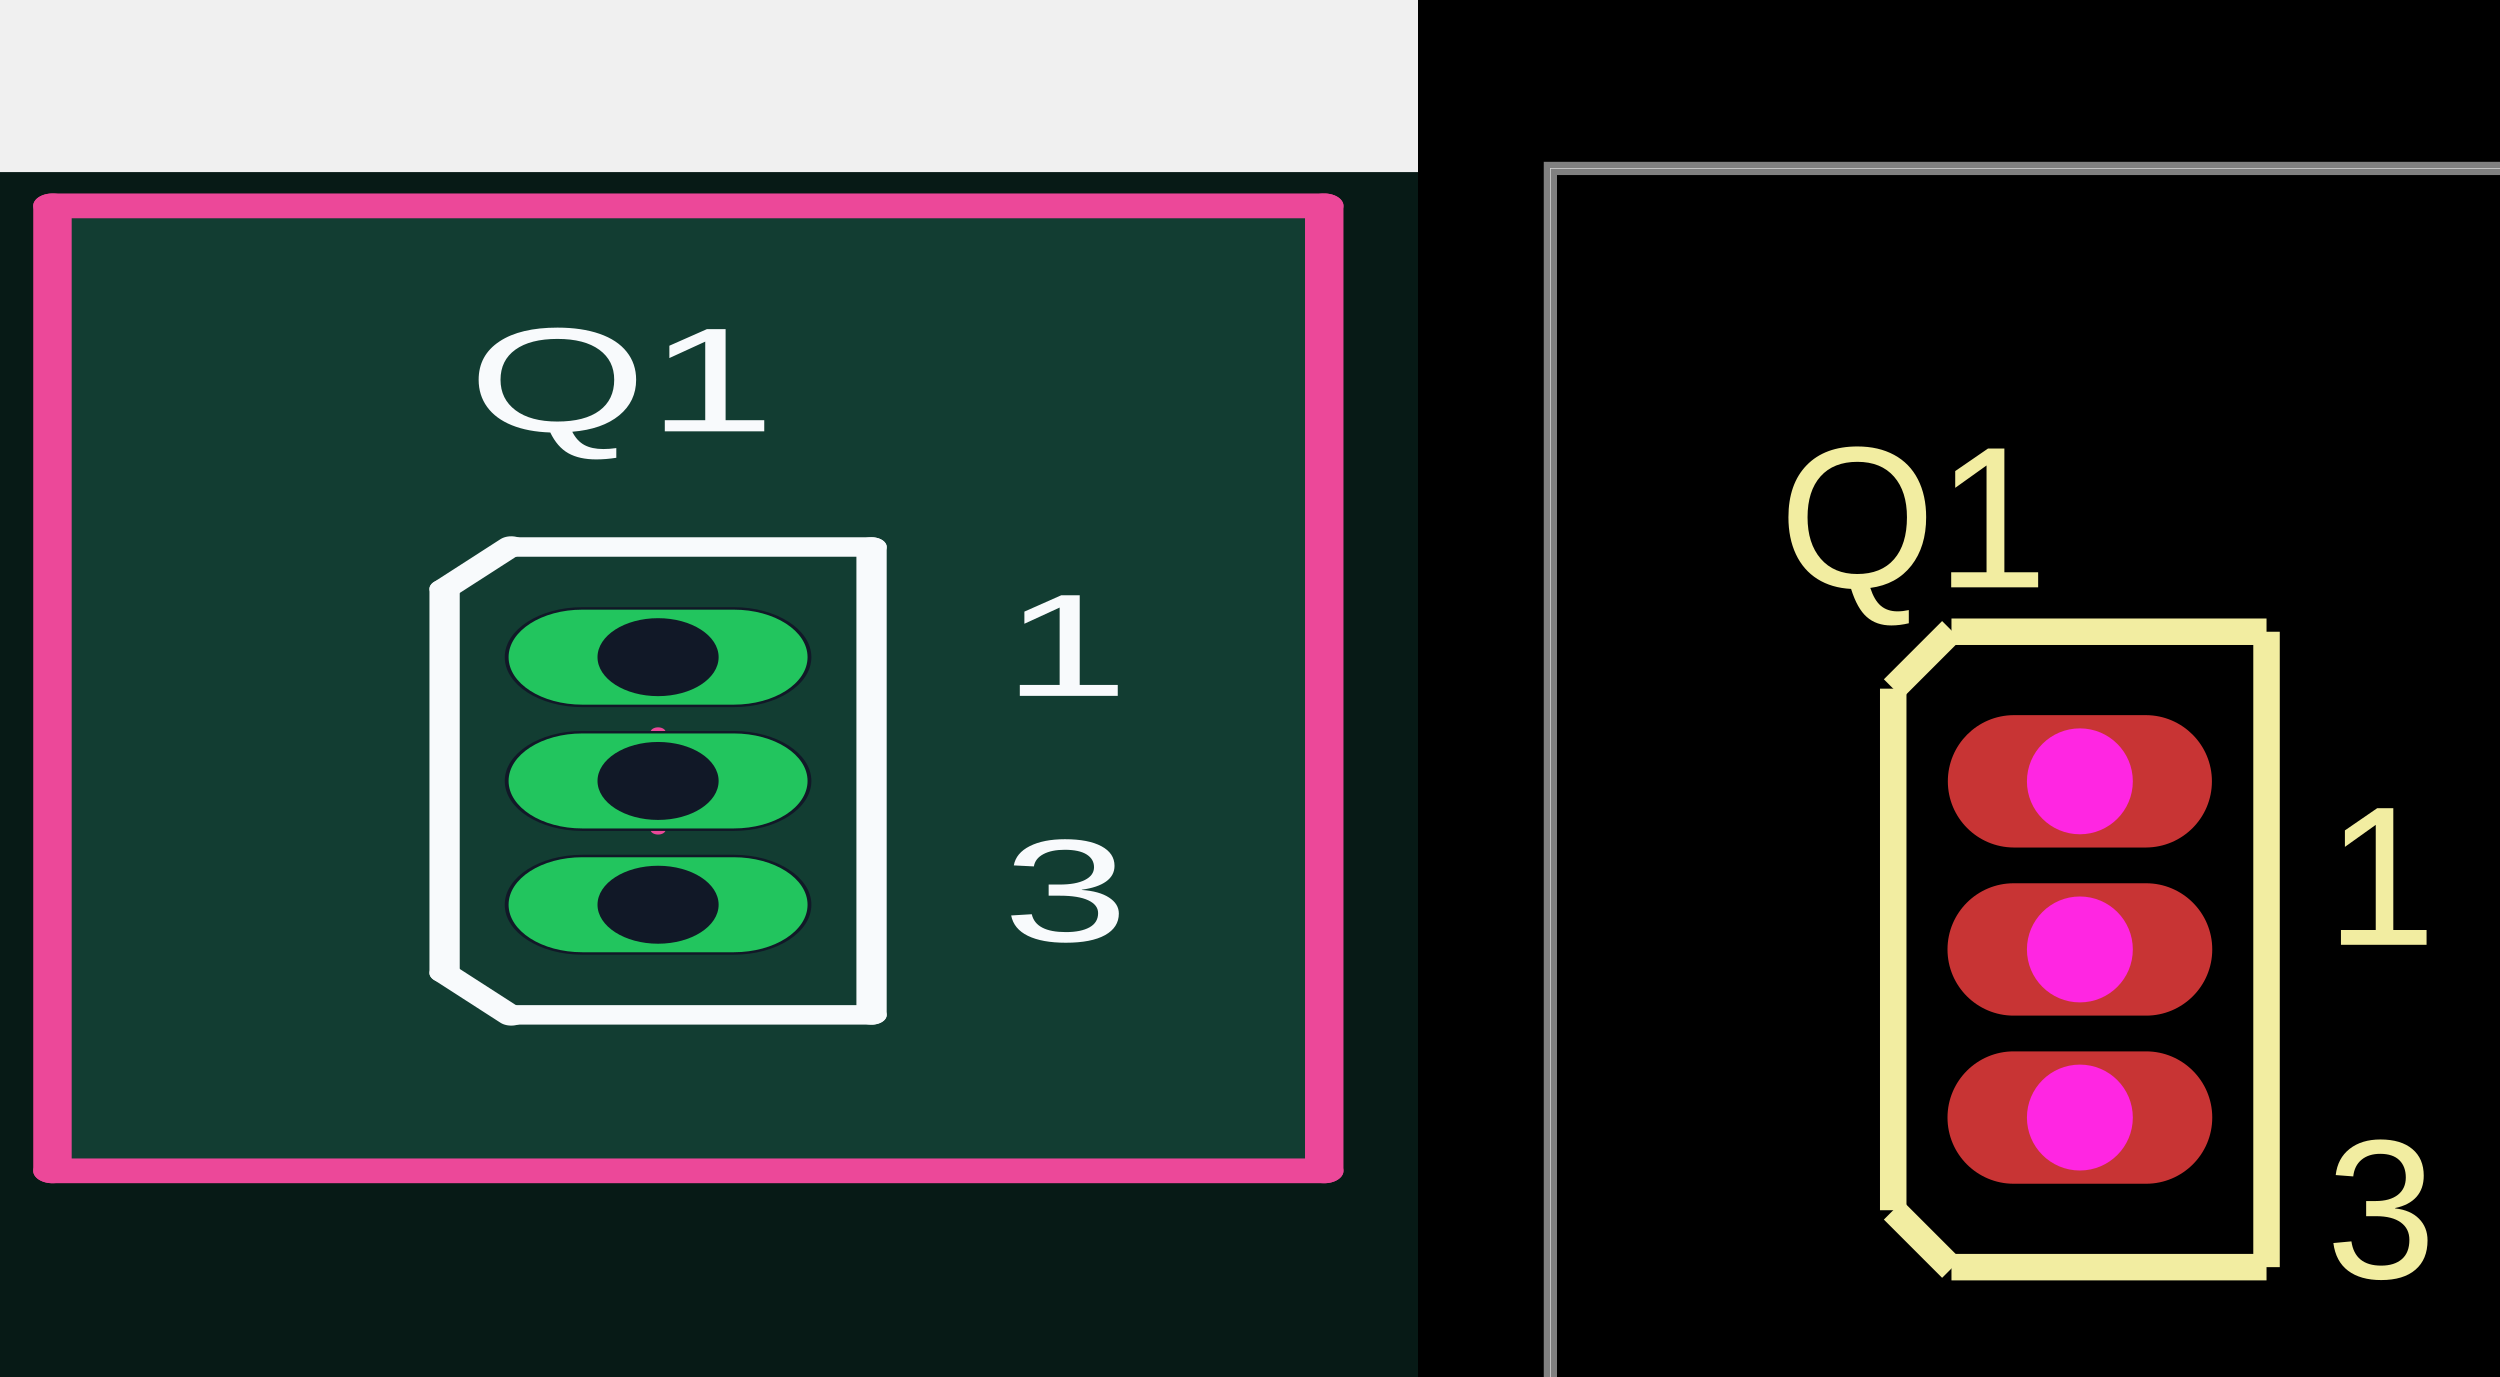
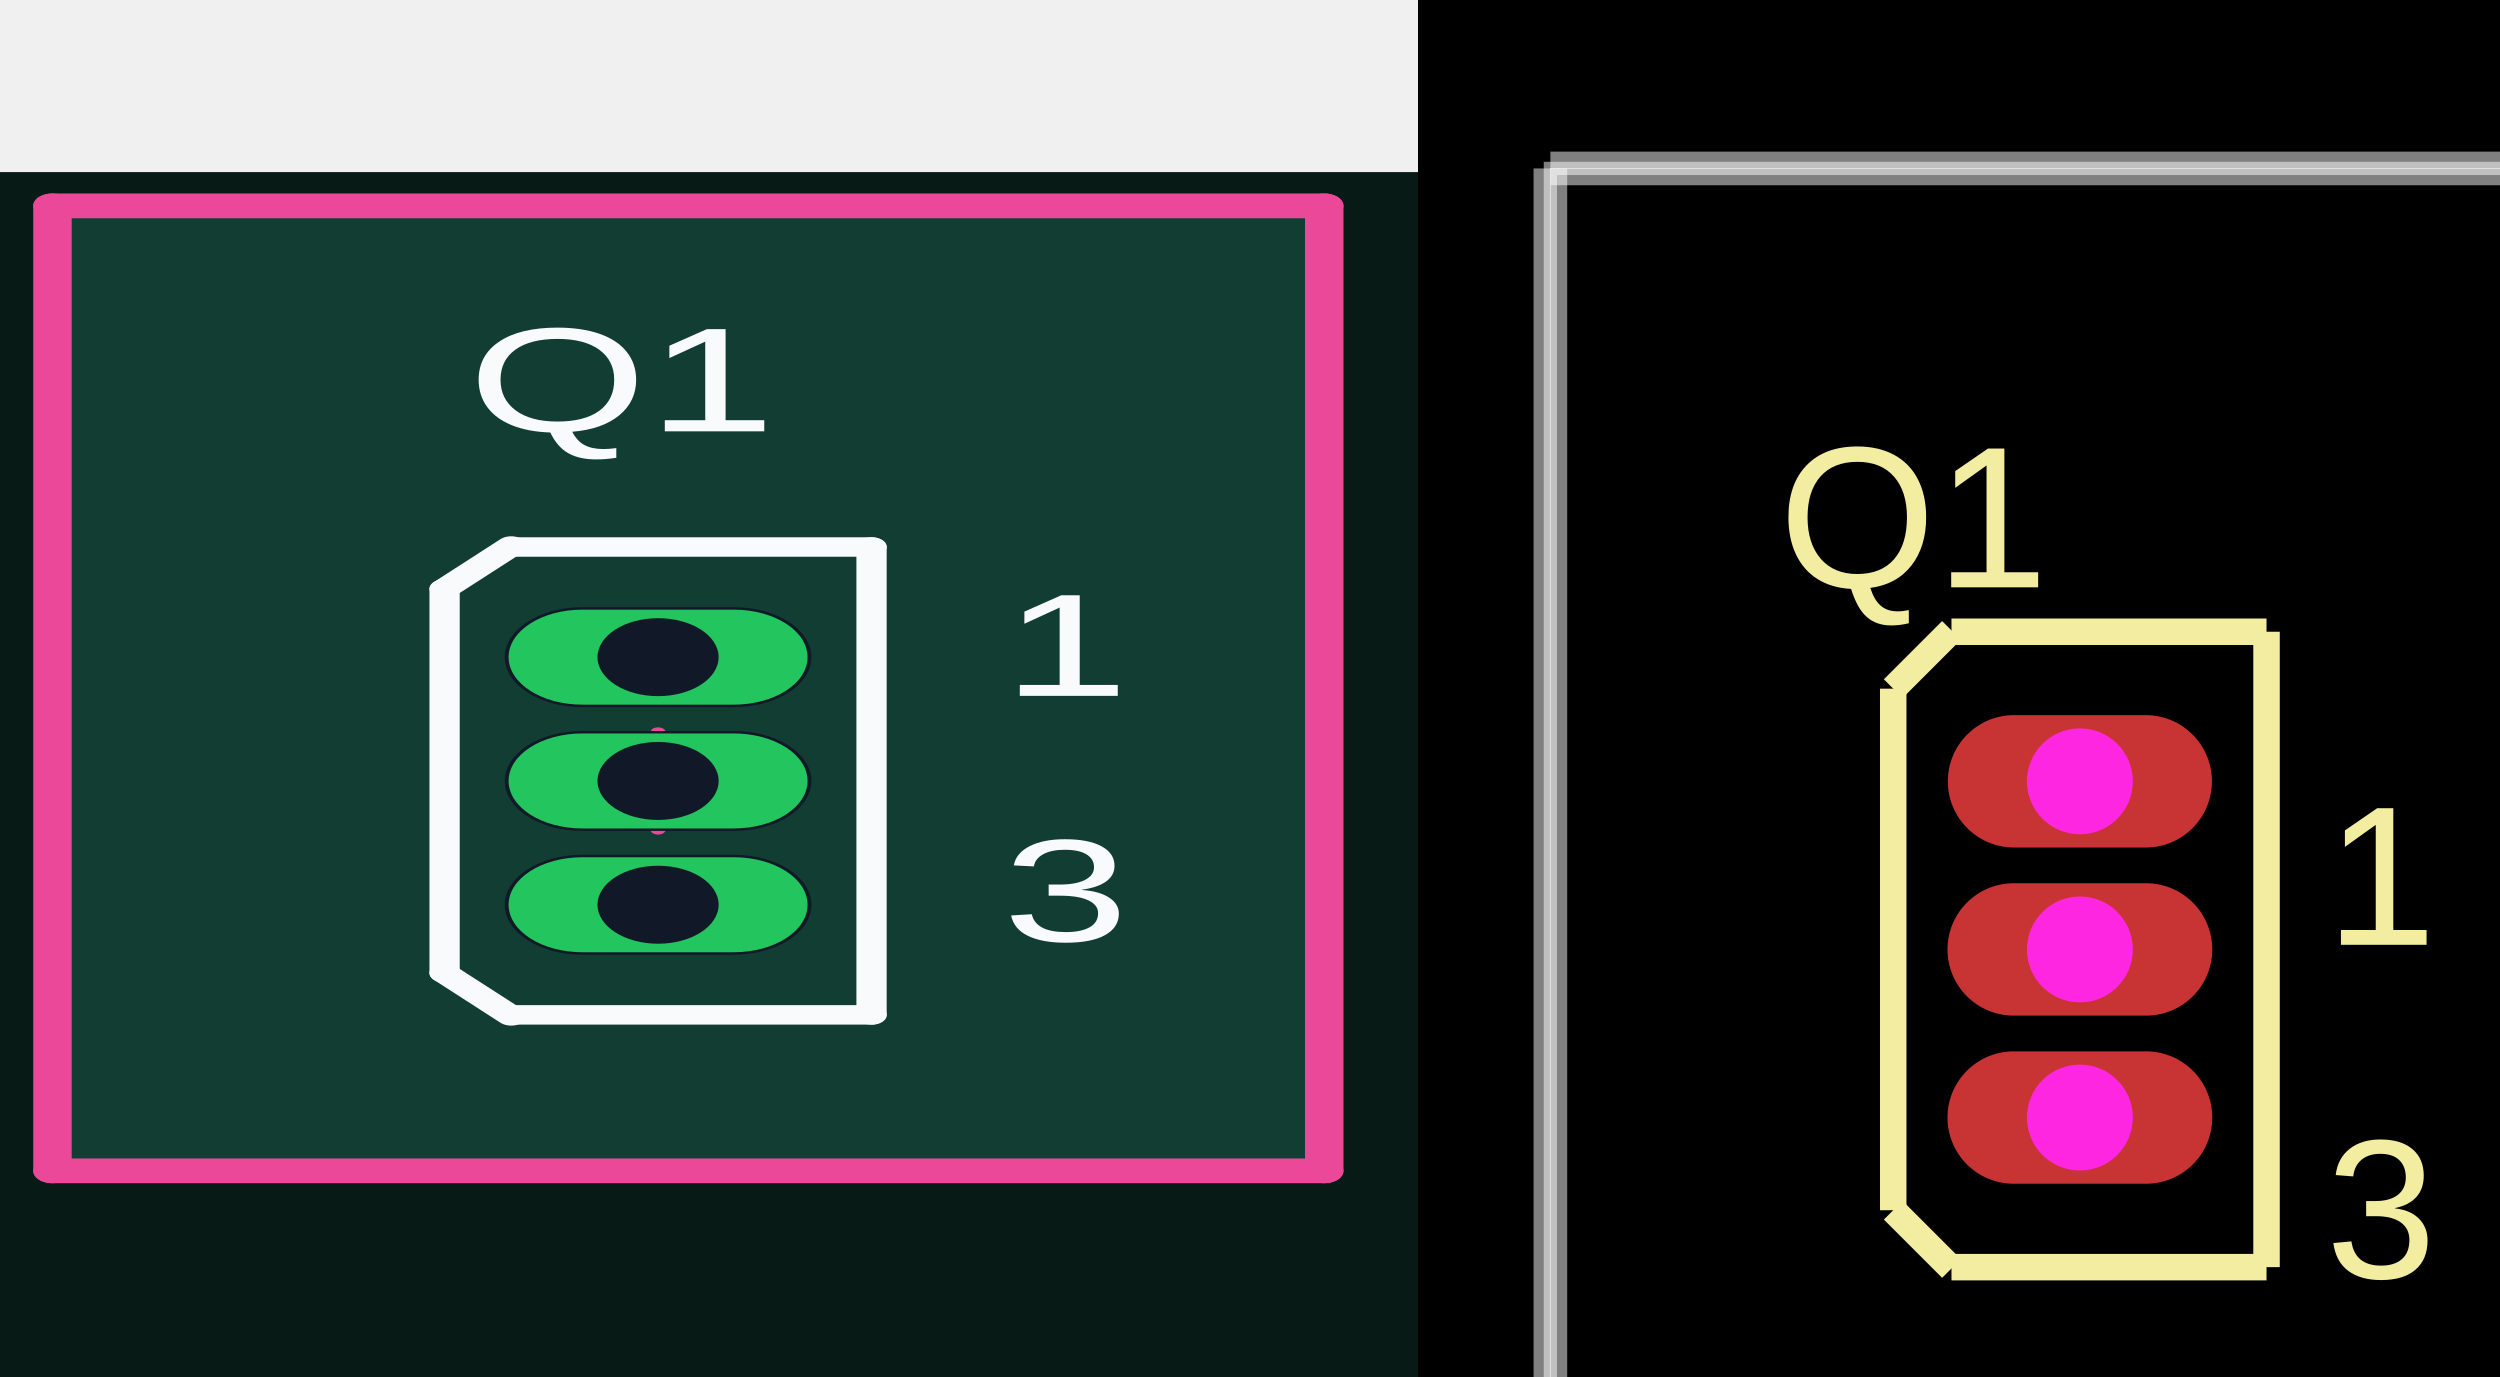
<svg xmlns="http://www.w3.org/2000/svg" width="1452.748" height="800" viewBox="0 0 1452.748 800" aria-label="sample board: altiumts source on left, Circuit JSON on right" role="img">
  <g transform="translate(0, 100) scale(2.234686, 1.438686) translate(0, 0)">
    <rect width="100%" height="100%" fill="#071a16" />
    <g stroke-linecap="round" stroke-linejoin="round">
      <polygon data-record="BoardOutline" points="13.642,403.406 344.35,403.406 344.35,13.642 13.642,13.642 13.642,403.406" fill="#123d32" stroke="#6ee7b7" stroke-width="3" />
      <line data-record="Track" data-layer="MECHANICAL1" x1="13.642" y1="403.406" x2="344.35" y2="403.406" stroke="#ec4899" stroke-width="10" />
      <line data-record="Track" data-layer="MECHANICAL1" x1="344.35" y1="403.406" x2="344.35" y2="13.642" stroke="#ec4899" stroke-width="10" />
      <line data-record="Track" data-layer="MECHANICAL1" x1="13.642" y1="13.642" x2="344.35" y2="13.642" stroke="#ec4899" stroke-width="10" />
      <line data-record="Track" data-layer="MECHANICAL1" x1="13.642" y1="403.406" x2="13.642" y2="13.642" stroke="#ec4899" stroke-width="10" />
+       <line data-record="Track" data-layer="MECHANICAL15" x1="171.122" y1="265.61" x2="171.122" y2="226.24" stroke="#ec4899" stroke-width="3.937" />
+       <line data-record="Track" data-layer="MECHANICAL15" x1="151.437" y1="245.925" x2="190.807" y2="245.925" stroke="#ec4899" stroke-width="3.937" />
      <line data-record="Track" data-layer="TOPOVERLAY" x1="226.634" y1="340.413" x2="226.634" y2="151.437" stroke="#f8fafc" stroke-width="7.874" />
      <line data-record="Track" data-layer="TOPOVERLAY" x1="115.61" y1="323.484" x2="115.61" y2="168.366" stroke="#f8fafc" stroke-width="7.874" />
      <line data-record="Track" data-layer="TOPOVERLAY" x1="132.933" y1="340.413" x2="226.634" y2="340.413" stroke="#f8fafc" stroke-width="7.874" />
      <line data-record="Track" data-layer="TOPOVERLAY" x1="132.933" y1="151.437" x2="226.634" y2="151.437" stroke="#f8fafc" stroke-width="7.874" />
      <line data-record="Track" data-layer="TOPOVERLAY" x1="115.61" y1="168.366" x2="132.933" y2="151.043" stroke="#f8fafc" stroke-width="7.874" />
      <line data-record="Track" data-layer="TOPOVERLAY" x1="115.61" y1="323.484" x2="132.933" y2="340.807" stroke="#f8fafc" stroke-width="7.874" />
-       <line data-record="Track" data-layer="MECHANICAL15" x1="171.122" y1="265.61" x2="171.122" y2="226.24" stroke="#ec4899" stroke-width="3.937" />
-       <line data-record="Track" data-layer="MECHANICAL15" x1="151.437" y1="245.925" x2="190.807" y2="245.925" stroke="#ec4899" stroke-width="3.937" />
+       <text data-record="Text" data-layer="TOPOVERLAY" x="0" y="0" fill="#f8fafc" font-family="Arial, sans-serif" font-size="59.055" font-weight="normal" font-style="normal" text-anchor="start" dominant-baseline="text-after-edge" transform="translate(260.689 323.2092) rotate(0) scale(1 1)">3</text>
+       <text data-record="Text" data-layer="TOPOVERLAY" x="0" y="0" fill="#f8fafc" font-family="Arial, sans-serif" font-size="59.055" font-weight="normal" font-style="normal" text-anchor="start" dominant-baseline="text-after-edge" transform="translate(260.689 224.0752) rotate(0) scale(1 1)">1</text>
+       <text data-record="Text" data-layer="TOPOVERLAY" x="0" y="0" fill="#f8fafc" font-family="Arial, sans-serif" font-size="60" font-weight="normal" font-style="normal" text-anchor="start" dominant-baseline="text-after-edge" transform="translate(121.622 117.4252) rotate(0) scale(1 1)">Q1</text>
      <g data-record="Pad" data-layer="MULTILAYER" data-pad-name="3" data-pad-shape="ROUND" data-pad-stack-layer="0" data-plated="true">
        <rect x="131.752" y="276.24" width="78.74" height="39.37" rx="19.685" ry="19.685" fill="#22c55e" stroke="#111827" stroke-width="1" />
        <circle data-hole-shape="ROUND" cx="171.122" cy="295.925" r="15.748" fill="#111827" />
      </g>
      <g data-record="Pad" data-layer="MULTILAYER" data-pad-name="2" data-pad-shape="ROUND" data-pad-stack-layer="0" data-plated="true">
        <rect x="131.752" y="226.24" width="78.74" height="39.37" rx="19.685" ry="19.685" fill="#22c55e" stroke="#111827" stroke-width="1" />
        <circle data-hole-shape="ROUND" cx="171.122" cy="245.925" r="15.748" fill="#111827" />
      </g>
      <g data-record="Pad" data-layer="MULTILAYER" data-pad-name="1" data-pad-shape="ROUND" data-pad-stack-layer="0" data-plated="true">
        <rect x="131.752" y="176.24" width="78.74" height="39.37" rx="19.685" ry="19.685" fill="#22c55e" stroke="#111827" stroke-width="1" />
        <circle data-hole-shape="ROUND" cx="171.122" cy="195.925" r="15.748" fill="#111827" />
      </g>
-       <text data-record="Text" data-layer="TOPOVERLAY" x="0" y="0" fill="#f8fafc" font-family="Arial, sans-serif" font-size="59.055" font-weight="normal" font-style="normal" text-anchor="start" dominant-baseline="text-after-edge" transform="translate(260.689 323.2092) rotate(0) scale(1 1)">3</text>
-       <text data-record="Text" data-layer="TOPOVERLAY" x="0" y="0" fill="#f8fafc" font-family="Arial, sans-serif" font-size="59.055" font-weight="normal" font-style="normal" text-anchor="start" dominant-baseline="text-after-edge" transform="translate(260.689 224.0752) rotate(0) scale(1 1)">1</text>
-       <text data-record="Text" data-layer="TOPOVERLAY" x="0" y="0" fill="#f8fafc" font-family="Arial, sans-serif" font-size="60" font-weight="normal" font-style="normal" text-anchor="start" dominant-baseline="text-after-edge" transform="translate(121.622 117.4252) rotate(0) scale(1 1)">Q1</text>
    </g>
  </g>
  <g transform="translate(824, 0)">
    <style />
    <rect class="boundary" x="0" y="0" fill="#000" width="800" height="1017.895" data-type="pcb_background" data-pcb-layer="global" />
    <rect class="pcb-boundary" fill="none" stroke="#fff" stroke-width="0.3" x="76.923" y="97.875" width="646.154" height="822.146" data-type="pcb_boundary" data-pcb-layer="global" />
    <path class="pcb-board" d="M 76.923 859.413 L 723.077 859.413 L 723.077 97.875 L 76.923 97.875 L 76.923 859.413 Z" fill="none" stroke="rgba(255, 255, 255, 0.5)" stroke-width="7.692" data-type="pcb_board" data-pcb-layer="board" />
    <line x1="493.077" y1="736.336" x2="493.077" y2="367.106" stroke="#f2eda1" stroke-width="15.385" class="pcb-silkscreen-line pcb-silkscreen-top" data-pcb-silkscreen-line-id="pcb_silkscreen_line_altium_157__stack1" data-type="pcb_silkscreen_line" data-pcb-layer="top" />
    <line x1="276.153" y1="703.259" x2="276.153" y2="400.182" stroke="#f2eda1" stroke-width="15.385" class="pcb-silkscreen-line pcb-silkscreen-top" data-pcb-silkscreen-line-id="pcb_silkscreen_line_altium_158__stack1" data-type="pcb_silkscreen_line" data-pcb-layer="top" />
    <line x1="310" y1="736.336" x2="493.077" y2="736.336" stroke="#f2eda1" stroke-width="15.385" class="pcb-silkscreen-line pcb-silkscreen-top" data-pcb-silkscreen-line-id="pcb_silkscreen_line_altium_159__stack1" data-type="pcb_silkscreen_line" data-pcb-layer="top" />
    <line x1="310" y1="367.106" x2="493.077" y2="367.106" stroke="#f2eda1" stroke-width="15.385" class="pcb-silkscreen-line pcb-silkscreen-top" data-pcb-silkscreen-line-id="pcb_silkscreen_line_altium_160__stack1" data-type="pcb_silkscreen_line" data-pcb-layer="top" />
    <line x1="276.153" y1="400.182" x2="310" y2="366.336" stroke="#f2eda1" stroke-width="15.385" class="pcb-silkscreen-line pcb-silkscreen-top" data-pcb-silkscreen-line-id="pcb_silkscreen_line_altium_161__stack1" data-type="pcb_silkscreen_line" data-pcb-layer="top" />
    <line x1="276.153" y1="703.259" x2="310" y2="737.106" stroke="#f2eda1" stroke-width="15.385" class="pcb-silkscreen-line pcb-silkscreen-top" data-pcb-silkscreen-line-id="pcb_silkscreen_line_altium_162__stack1" data-type="pcb_silkscreen_line" data-pcb-layer="top" />
    <text x="0" y="0" dx="0" dy="0" fill="#f2eda1" font-family="Arial, sans-serif" font-size="115.384" text-anchor="middle" dominant-baseline="central" transform="matrix(1,0,0,1,559.6154,702.7217)" class="pcb-silkscreen-text pcb-silkscreen-top" data-pcb-silkscreen-text-id="pcb_silkscreen_text_altium_165__stack1" stroke="none" data-type="pcb_silkscreen_text" data-pcb-layer="top">3</text>
    <text x="0" y="0" dx="0" dy="0" fill="#f2eda1" font-family="Arial, sans-serif" font-size="115.384" text-anchor="middle" dominant-baseline="central" transform="matrix(1,0,0,1,559.6154,509.0292)" class="pcb-silkscreen-text pcb-silkscreen-top" data-pcb-silkscreen-text-id="pcb_silkscreen_text_altium_166__stack1" stroke="none" data-type="pcb_silkscreen_text" data-pcb-layer="top">1</text>
    <text x="0" y="0" dx="0" dy="0" fill="#f2eda1" font-family="Arial, sans-serif" font-size="117.231" text-anchor="middle" dominant-baseline="central" transform="matrix(1,0,0,1,287.8999,300.6515)" class="pcb-silkscreen-text pcb-silkscreen-top" data-pcb-silkscreen-text-id="pcb_silkscreen_text_altium_167__stack1" stroke="none" data-type="pcb_silkscreen_text" data-pcb-layer="top">Q1</text>
    <text x="0" y="0" dx="0" dy="0" fill="#f2eda1" font-family="Arial, sans-serif" font-size="117.231" text-anchor="middle" dominant-baseline="central" transform="matrix(1,0,0,1,287.8999,920.0207)" class="pcb-silkscreen-text pcb-silkscreen-top" data-pcb-silkscreen-text-id="pcb_silkscreen_text_altium_168__stack1" stroke="none" data-type="pcb_silkscreen_text" data-pcb-layer="top">MOSFET-N</text>
    <g data-type="pcb_plated_hole" data-pcb-layer="through">
      <path class="pcb-hole-outer" fill="rgb(200, 52, 52)" d="M-38.461,-38.461 h76.923 a38.461,38.461 0 0 1 0,76.923 h-76.923 a38.461,38.461 0 0 1 0,-76.923 z" transform="translate(384.6153 649.413)" data-type="pcb_plated_hole" data-pcb-layer="top" />
      <path class="pcb-hole-inner" fill="#FF26E2" d="M-30.769,0 a30.769,30.769 0 0 1 61.538,0 a30.769,30.769 0 0 1 -61.538,0 z" transform="translate(384.6153 649.413)" data-type="pcb_plated_hole_drill" data-pcb-layer="drill" />
    </g>
    <g data-type="pcb_plated_hole" data-pcb-layer="through">
      <path class="pcb-hole-outer" fill="rgb(200, 52, 52)" d="M-38.461,-38.461 h76.923 a38.461,38.461 0 0 1 0,76.923 h-76.923 a38.461,38.461 0 0 1 0,-76.923 z" transform="translate(384.6153 551.7207)" data-type="pcb_plated_hole" data-pcb-layer="top" />
      <path class="pcb-hole-inner" fill="#FF26E2" d="M-30.769,0 a30.769,30.769 0 0 1 61.538,0 a30.769,30.769 0 0 1 -61.538,0 z" transform="translate(384.6153 551.7207)" data-type="pcb_plated_hole_drill" data-pcb-layer="drill" />
    </g>
    <g data-type="pcb_plated_hole" data-pcb-layer="through">
      <path class="pcb-hole-outer" fill="rgb(200, 52, 52)" d="M-38.462,-38.462 h76.923 a38.462,38.462 0 0 1 0,76.923 h-76.923 a38.462,38.462 0 0 1 0,-76.923 z" transform="translate(384.6153 454.0284)" data-type="pcb_plated_hole" data-pcb-layer="top" />
      <path class="pcb-hole-inner" fill="#FF26E2" d="M-30.769,0 a30.769,30.769 0 0 1 61.539,0 a30.769,30.769 0 0 1 -61.539,0 z" transform="translate(384.6153 454.0284)" data-type="pcb_plated_hole_drill" data-pcb-layer="drill" />
    </g>
+     <path class="pcb-fabrication-note-path" stroke="rgba(255,255,255,0.5)" fill="none" d="M 76.923 859.413 L 723.077 859.413" stroke-width="19.538" data-pcb-component-id="pcb_component_altium_board_graphics__stack1" data-pcb-fabrication-note-path-id="pcb_fabrication_note_path_altium_line_153__stack1" data-type="pcb_fabrication_note_path" data-pcb-layer="overlay" />
+     <path class="pcb-fabrication-note-path" stroke="rgba(255,255,255,0.5)" fill="none" d="M 723.077 859.413 L 723.077 97.875" stroke-width="19.538" data-pcb-component-id="pcb_component_altium_board_graphics__stack1" data-pcb-fabrication-note-path-id="pcb_fabrication_note_path_altium_line_154__stack1" data-type="pcb_fabrication_note_path" data-pcb-layer="overlay" />
+     <path class="pcb-fabrication-note-path" stroke="rgba(255,255,255,0.5)" fill="none" d="M 76.923 97.875 L 723.077 97.875" stroke-width="19.538" data-pcb-component-id="pcb_component_altium_board_graphics__stack1" data-pcb-fabrication-note-path-id="pcb_fabrication_note_path_altium_line_155__stack1" data-type="pcb_fabrication_note_path" data-pcb-layer="overlay" />
+     <path class="pcb-fabrication-note-path" stroke="rgba(255,255,255,0.5)" fill="none" d="M 76.923 859.413 L 76.923 97.875" stroke-width="19.538" data-pcb-component-id="pcb_component_altium_board_graphics__stack1" data-pcb-fabrication-note-path-id="pcb_fabrication_note_path_altium_line_156__stack1" data-type="pcb_fabrication_note_path" data-pcb-layer="overlay" />
  </g>
</svg>
